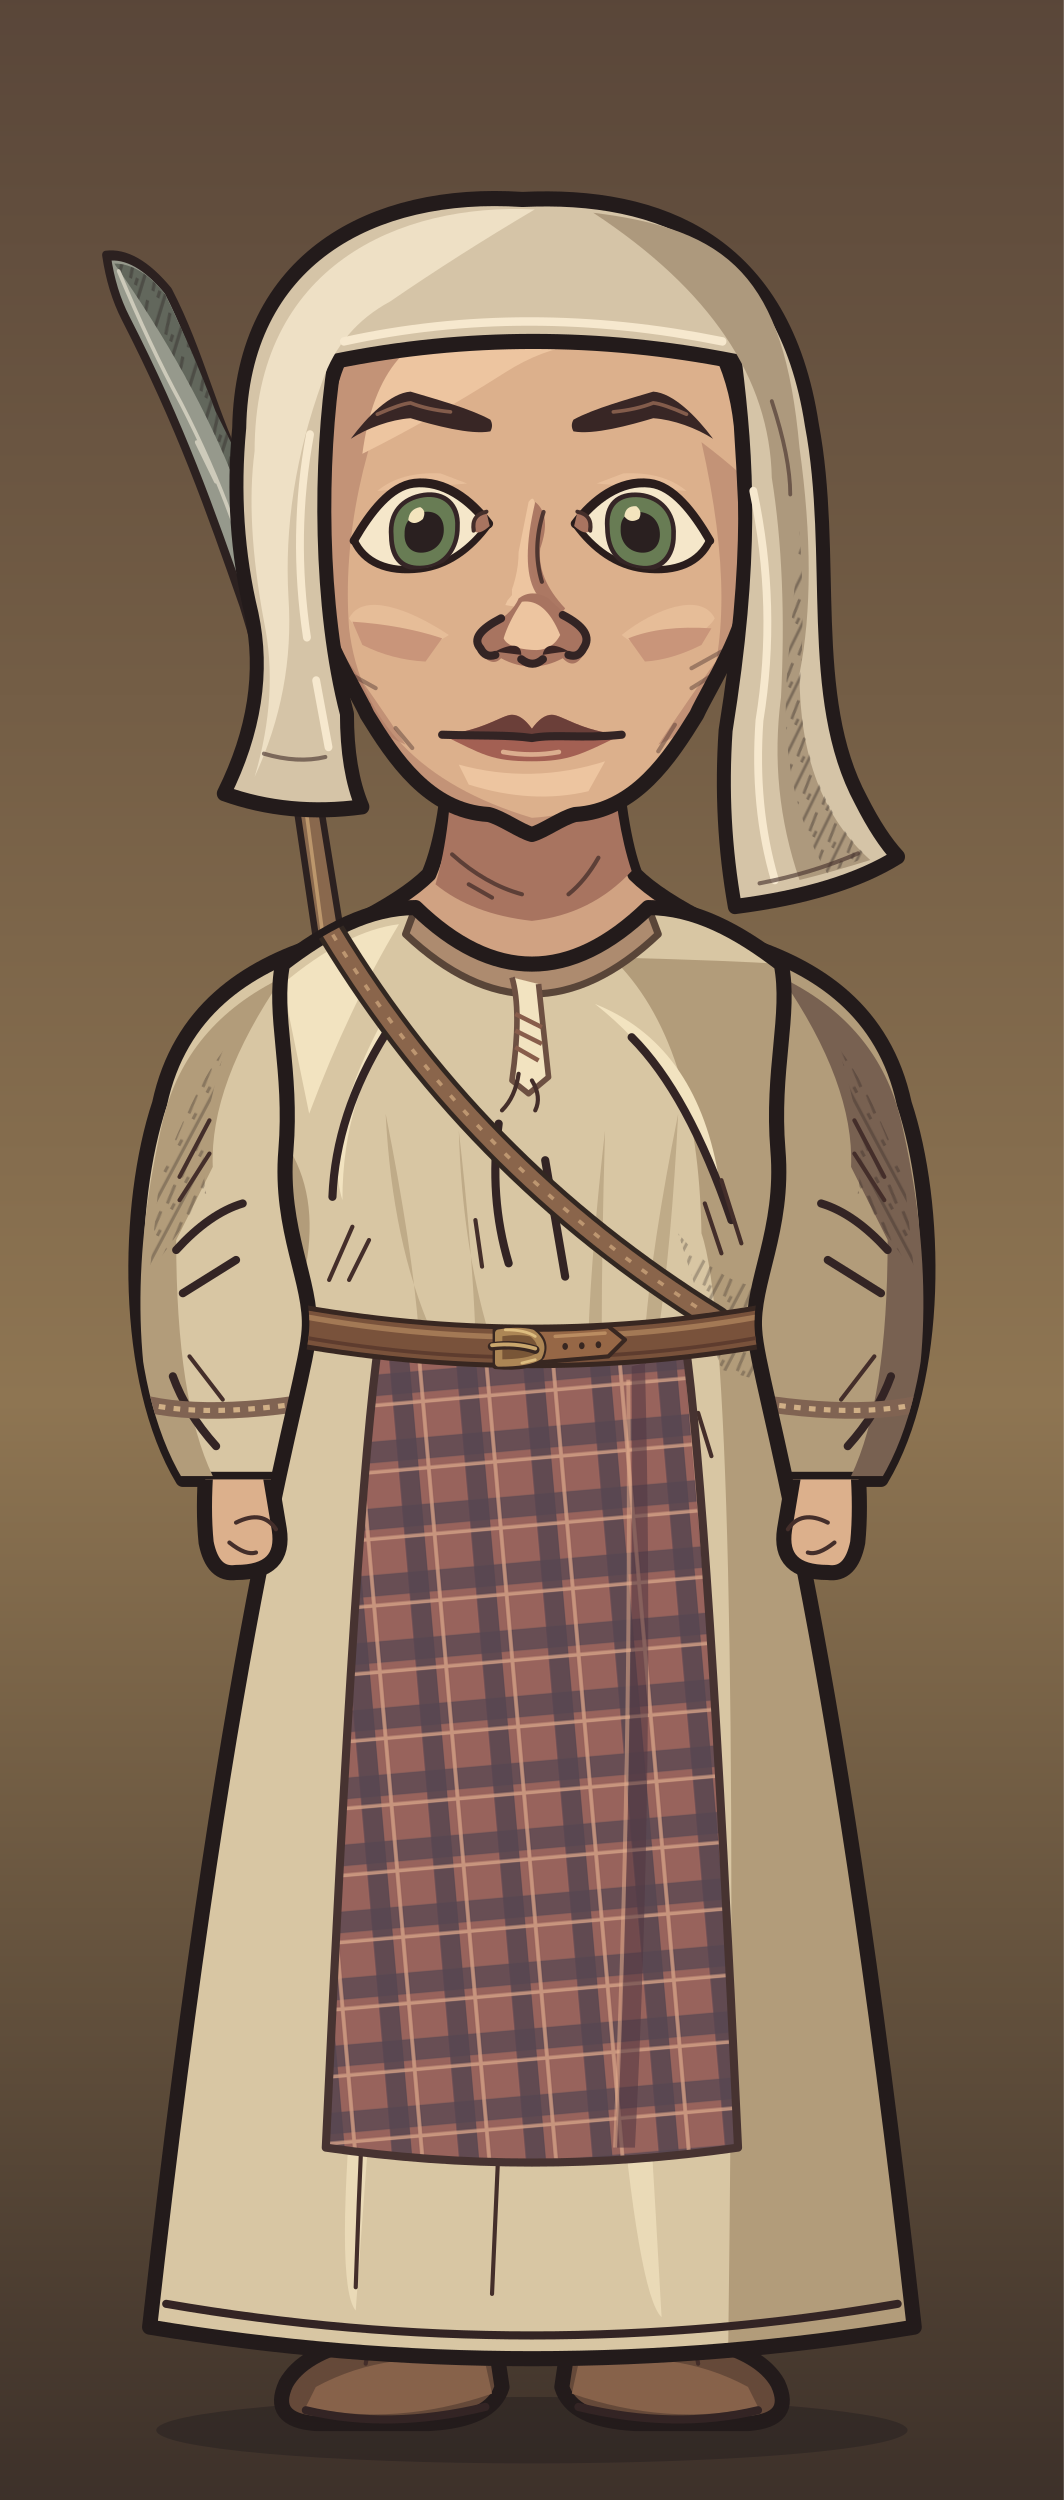
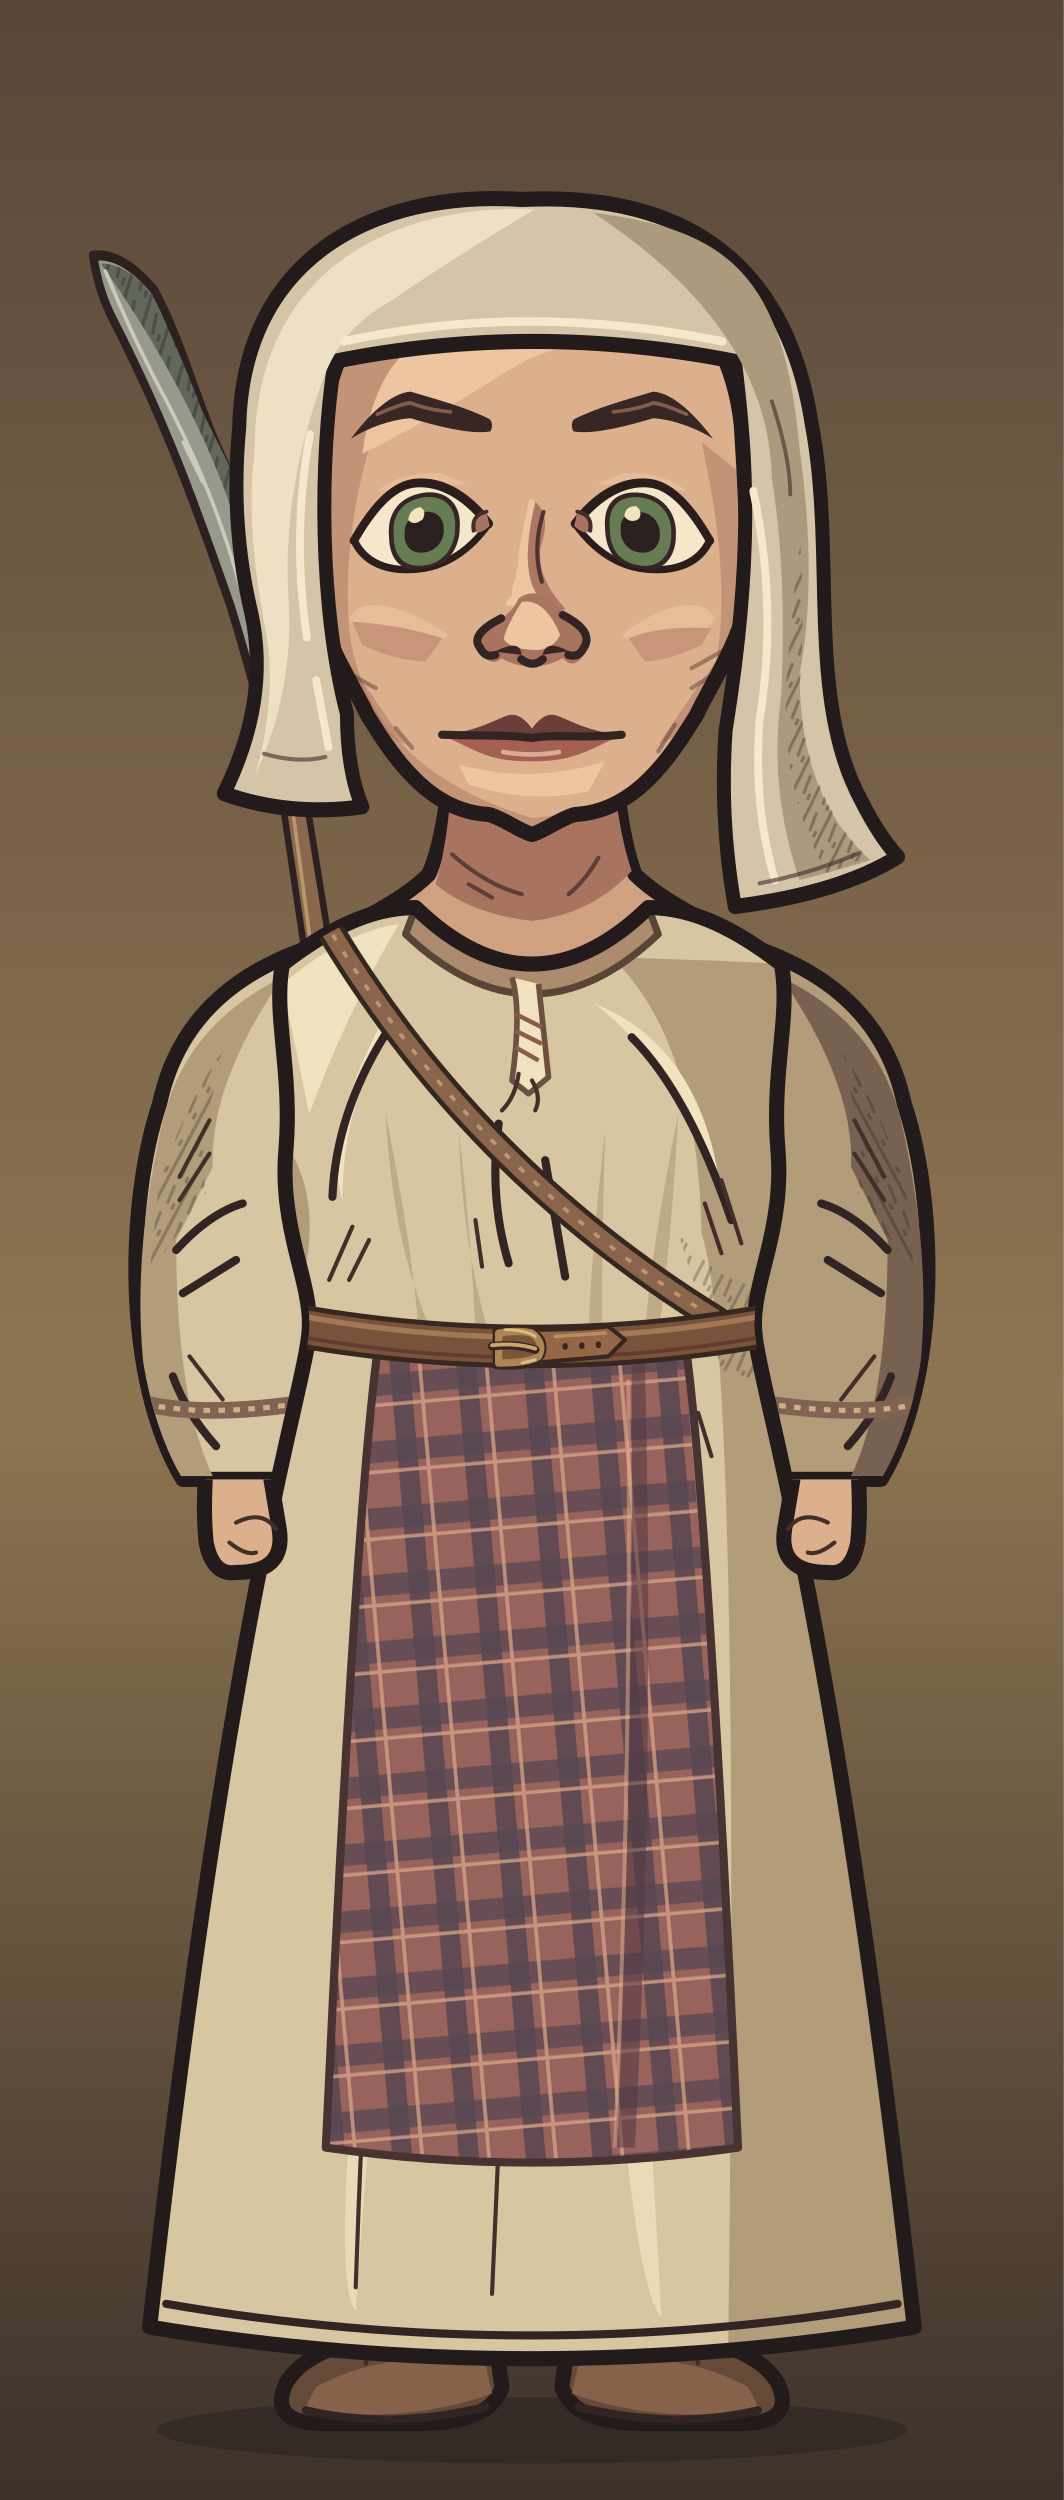
<svg xmlns="http://www.w3.org/2000/svg" xmlns:xlink="http://www.w3.org/1999/xlink" aria-labelledby="title" width="320" height="752" viewBox="0 0 320 752" role="img" data-belt="leather">
  <defs>
    <style>
      .edge {stroke:#231b1b;stroke-width:4.55;stroke-linecap:round;stroke-linejoin:round}
      .seam {fill:none;stroke:#332424;stroke-width:2.45;stroke-linecap:round;stroke-linejoin:round}
      .etch {fill:none;stroke:#442e2a;stroke-width:1.25;stroke-linecap:round}
      .hair-line {fill:none;stroke:#967661;stroke-width:1.45;stroke-linecap:round}
      .white {fill:#f5e7ca;stroke:#2a1d1c;stroke-width:2.65;stroke-linejoin:round}
      .label {fill:#efdfc1;font:600 20px Georgia,serif}
      .muted {fill:#b8aa96;font:13px 'Segoe UI',sans-serif}
      .section {fill:#dcbb8e;font:600 14px 'Segoe UI',sans-serif}
    </style>
    <linearGradient id="umber" x2="0" y2="1" gradientUnits="objectBoundingBox">
      <stop stop-color="#594639" />
      <stop offset=".56" stop-color="#8e7552" />
      <stop offset="1" stop-color="#3c3029" />
    </linearGradient>
    <linearGradient id="ash" x2="0" y2="1" gradientUnits="objectBoundingBox">
      <stop stop-color="#3b423d" />
      <stop offset=".56" stop-color="#7a7d67" />
      <stop offset="1" stop-color="#242b28" />
    </linearGradient>
    <linearGradient id="rose" x2="0" y2="1" gradientUnits="objectBoundingBox">
      <stop stop-color="#51404a" />
      <stop offset=".56" stop-color="#8a6972" />
      <stop offset="1" stop-color="#372c33" />
    </linearGradient>
    <pattern id="paper-grain" width="63" height="57" patternUnits="userSpaceOnUse">
      <path d="M1 16l2-1m21-4 5-2m16 7 6-1M12 32l3-1m16 11 4-1m20-14 4 1M4 51l5-1m41 0 9-2" fill="none" stroke="#231a1b" stroke-width=".85" opacity=".19" />
      <path d="M4 5l9-1m29 2 2-1M1 40l4-1m12 9 1-1m21-23 4-1m9 12 5-2" fill="none" stroke="#f0dbb5" stroke-width=".85" opacity=".23" />
      <path d="M16 19h.6m13-3h.7m28 6h.7m-39 15h.6m23 4h.6m-12 11h.7m29-39h.7" fill="none" stroke="#21191a" stroke-width="1.2" opacity=".28" stroke-linecap="round" />
    </pattern>
    <pattern id="ink-lines" width="7" height="9" patternUnits="userSpaceOnUse" patternTransform="rotate(28)">
      <path d="M1 -2V10m2.8-8 .6 6m1.9-1v5" stroke="#271d1d" stroke-width=".95" fill="none" opacity=".65" />
    </pattern>
    <radialGradient id="vignette" cx=".5" cy=".39" r=".72">
      <stop offset=".47" stop-color="#20191c" stop-opacity="0" />
      <stop offset="1" stop-color="#20191c" stop-opacity=".48" />
    </radialGradient>
    <g id="firs" fill="currentColor">
      <path d="M10 439Q15 379 12 300L9 220 15 146 15 54 19 80 21 147 28 230 25 326 29 439Z" />
      <path d="M17 169Q27 174 45 174L57 169 49 179 27 187 17 185                M18 194Q29 196 52 192L63 183 56 194 26 205 16 207                M15 225Q46 230 67 218L77 206 71 223 42 238 18 241                M17 252Q48 255 78 245L91 230 84 249 52 266 20 269                M14 282Q40 281 71 278L88 261 84 281 57 291 19 298                M19 312Q43 316 69 310L88 299 84 310 58 322 22 325" />
      <path d="M6 312 0 315V284L11 285M0 266 13 270V250L0 249M0 220 15 221 15 206 0 202                M0 180 16 181V167L0 165M0 141 15 150V138L0 133M0 112 17 127V118L0 104" />
      <path d="M64 440Q55 380 58 324L59 258 63 217 68 222 65 266 68 328 76 440Z                M63 291Q78 294 89 282L100 267 96 283 81 301 62 307                M63 323Q80 323 106 304L98 321 68 339                M63 316Q44 306 37 293L41 307 64 329Z" />
    </g>
    <g id="brambles" fill="none" stroke="currentColor" stroke-linecap="round" stroke-linejoin="round">
      <path stroke-width="3.8" d="M9 440Q13 401 21 380T26 333m-8 57Q39 375 43 352m-28 46Q6 377 0 376M41 440Q41 402 63 385m-20 44q26-6 39-30" />
      <path stroke-width="2" d="M23 364l14-13m-12 4-7-15m20 29 17-4m-15-1 1-11m13 49 2-17m2 14 18-5m-34 32q-12-10-17-10" />
    </g>
    <g id="night-scratches" fill="none" stroke="currentColor" stroke-width="1.2" stroke-linecap="round">
      <path d="M16 113q32-11 54-8m-30 9 16-3m184-40q19-4 44 1m-11 7 19 4                M24 335q33-3 68-16m-44 16 26-4m164-9q31 5 60-3m-39 8 38-3                M27 391q22-6 52-5m168 14q28-8 57-8m-40 11 24-4                M55 178l18-6m177 36 17 3m-12-4 17-1" />
    </g>
    <g id="shirt-setting">
      <rect width="320" height="440" fill="url(#umber)" />
      <path d="M50 217q24 8 64 1l-15 7-56 6m176-90q39-13 70-5l-26 4 28 2-64 6" fill="#856c54" opacity=".5" />
      <use xlink:href="#firs" style="color:#342827" opacity=".52" transform="translate(-26 8)" />
      <use xlink:href="#firs" style="color:#413128" opacity=".58" transform="translate(340 101) scale(-1 .81)" />
      <use xlink:href="#night-scratches" style="color:#dfbb87" opacity=".28" />
      <use xlink:href="#brambles" style="color:#291f22" opacity=".71" />
      <rect width="320" height="440" fill="url(#vignette)" />
      <rect width="320" height="440" fill="url(#paper-grain)" />
    </g>
    <g id="armor-setting">
      <rect width="320" height="440" fill="url(#ash)" />
      <path d="M42 173q49-4 68 3l-43 6 25 3-49 4m151 35q47 10 104-6l-26 14-62 8Z" fill="#707764" opacity=".48" />
      <use xlink:href="#firs" style="color:#27312c" opacity=".64" transform="translate(-36 30)" />
      <use xlink:href="#firs" style="color:#303833" opacity=".75" transform="translate(324 45) scale(-.86 1.03)" />
      <use xlink:href="#brambles" style="color:#252a27" opacity=".62" transform="translate(319 10) scale(-1 1)" />
      <use xlink:href="#night-scratches" style="color:#d8d8a9" opacity=".28" transform="translate(-2 21)" />
      <rect width="320" height="440" fill="url(#vignette)" />
      <rect width="320" height="440" fill="url(#paper-grain)" />
    </g>
    <g id="woman-setting">
      <rect width="320" height="440" fill="url(#rose)" />
      <path d="M44 235q40-4 76-1l-20 6-36 2 19 3-44 5m183-50q35 3 60-3l-24 9-31 2" fill="#775d65" opacity=".6" />
      <use xlink:href="#firs" style="color:#3b2b34" opacity=".58" transform="translate(-20 84) scale(.86 .91)" />
      <use xlink:href="#firs" style="color:#3d2e39" opacity=".68" transform="translate(327 54) scale(-.85 .98)" />
      <path d="M300 440q-2-82-6-173l-9-103 7-35 12 42 9 98 7 171Z                M294 195q-10-18-25-24l-15-1 13-4 11 2 18 15                M285 162q-13-22-34-27l-7 4 7-11 17 4 20 17                M303 242q-18-23-36-27l-13 3 15-9 11 2 21 15" fill="#3a2b33" opacity=".64" />
      <use xlink:href="#brambles" style="color:#2d2229" opacity=".8" transform="translate(12 6)" />
      <use xlink:href="#night-scratches" style="color:#e1b8a8" opacity=".28" transform="translate(0 7)" />
      <rect width="320" height="440" fill="url(#vignette)" />
      <rect width="320" height="440" fill="url(#paper-grain)" />
    </g>
    <pattern id="mail-rings" width="14" height="13" patternUnits="userSpaceOnUse" patternTransform="rotate(-7)">
      <path d="M-1 2q3-3 6 0 1 3-2 5Q0 8-1 5M6 2q3-3 6 0 1 3-2 5Q7 8 6 5M3 8q3-3 6 0 1 3-2 5-3 1-4-2M10 8q3-3 6 0" fill="none" stroke="#2d2c28" stroke-width="1.6" stroke-linecap="round" />
      <path d="M-.5 4q1.5-2 3-1m5 1q1.4-2 3-1M4 10q1.5-2 3-1m4 1q1.4-2 3-1" fill="none" stroke="#9a9b87" stroke-width="1.12" opacity=".78" stroke-linecap="round" />
    </pattern>
    <pattern id="armor-plates" width="47" height="24" patternUnits="userSpaceOnUse" patternTransform="translate(4 4) rotate(2)">
      <path d="M1 0l21 .7 1 18-3 3-17-1-1-4Zm24 1 19-1 2 15-3 7-19-2Z" fill="#85867a" stroke="#352e2a" stroke-width="1.75" stroke-linejoin="round" />
      <path d="M2 2l18 .2-.2 4L5 7 4 17Zm24 0 16-1 1 4-14 2-3 10Z" fill="#a9a58d" />
      <path d="M19 4l4 14-3 3-16-1 13-4Zm22 2 4 10-2 5-17-1 13-4Z" fill="#62655f" />
      <path d="M7 7l1-.5m6 12 3-2m16-7 5-1m-7 5 4-2" fill="none" stroke="#d0c0a0" stroke-width=".9" opacity=".76" />
      <path d="M6 12q2-2 2.7 1-1 2.2-2.7.5Zm12 1q1.8-2 2.4.6-1 2.6-2.5.8Zm11 1q1-2.2 2.8-1-.2 2.9-2.8 2.1Zm12-2q2.2-1.4 2.3.8-1 2.3-2.3.5Z" fill="#3c342d" />
    </pattern>
    <clipPath id="portrait-frame">
      <rect width="320" height="752" />
    </clipPath>
    <clipPath id="wardrobe-torso-mask">
      <path d="M125 273 C111 273 98 280 85 290 C82 305 88 322 86 346 C84 370 94 386 93 400 C92 418 70 476 45 700 Q160 719 275 700 C250 476 228 418 227 400 C226 386 236 370 234 346 C232 322 238 305 235 290 C222 280 209 273 195 273 Q160 307 125 273Z" />
    </clipPath>
    <clipPath id="wardrobe-sleeve-mask">
      <path d="M96 284C74 291 54 304 48 332C38 362 37 415 55 445H87Q114 406 114 336Z" />
    </clipPath>
    <clipPath id="face-shape-clip">
      <path d="M 160 73 C 191 73 219 90 223 128 C 224 143 225 164 225 177 C 225 189 213.19 207 209.55 215 C 201.55 228 191 244 173 245 C 169 246 163.6 250 160 251 C 156.4 250 151 246 147 245 C 129 244 118.45 228 110.45 215 C 106.81 207 95 189 95 177 C 95 164 96 143 97 128 C 101 90 129 73 160 73 Z" />
    </clipPath>
    <clipPath id="face-features-eye-left">
      <path d="M-21 0 C-16 -8 -10 -15 -3 -15 C6 -15 14 -8 19.5 0 C14 7 7 11 -1 11 C-11 11 -18 7 -21 0Z" />
    </clipPath>
    <clipPath id="face-features-eye-right">
      <path d="M-21 0 C-16 -8 -10 -15 -3 -15 C6 -15 14 -8 19.5 0 C14 7 7 11 -1 11 C-11 11 -18 7 -21 0Z" />
    </clipPath>
    <clipPath id="face-features-nose-bridge">
      <path d="M154 144H167V179L172 185V187H149V185L154 179Z" />
    </clipPath>
    <clipPath id="full-costume-hands-clip">
      <rect x="0" y="445" width="320" height="307" />
    </clipPath>
  </defs>
  <g data-part="full-costume">
    <rect width="320" height="752" fill="url(#umber)" />
    <ellipse cx="160" cy="731" rx="113" ry="10" fill="#261f20" opacity=".5" />
    <g data-part="back-weapon" data-style="eur_east_angkor_phkak">
-       <g transform="matrix(1 0 0.17 1.17 108.1 332)">
+       <g transform="matrix(1 0 0.17 1.17 104.1 332)">
        <path d="M-6-96L1-96L2.9 6Q4 20 6.8 34L22 111Q21 116 14 114L-.8 34Q-3.3 20-5.65 6Z" fill="#89684d" stroke="#2c2120" stroke-width="2" stroke-linecap="round" stroke-linejoin="round" data-part="back-shaft" />
        <path d="M-3-91L-4-16M-2 16Q-.5 24 1.5 34L15.5 108M11 68l4.5 23" fill="none" stroke="#bc976c" stroke-width="1.1" stroke-linecap="round" stroke-linejoin="round" />
        <path d="M-7-86Q-9-107-13-128C-19-153-24-174-36-202Q-39-209-39-218Q-30-219-22-209C-15-193-14-177-7-161Q-1-149 3-140Q3-116 2-88Z" fill="#96998c" stroke="#2c2120" stroke-width="2.6" stroke-linecap="round" stroke-linejoin="round" />
        <path d="M-37-216Q-29-216-23-208Q-17-193-13-178L1-144L0-90L-3-90Q-2-129-10-159Q-18-187-37-216Z" fill="#62675c" />
        <path d="M-37-216Q-29-216-23-208Q-17-193-13-178L1-144L0-90L-3-90Q-2-129-10-159Q-18-187-37-216Z" fill="url(#ink-lines)" opacity="0.52" />
        <path d="M-36-214Q-30-195-23-180Q-10-150-8-121l3 29M-20-170l4 10" fill="none" stroke="#cdcaba" stroke-width="1.15" stroke-linecap="round" stroke-linejoin="round" />
        <path d="M-7-91L2-92L3-85L-7-84Z" fill="#6e5838" stroke="#2c2120" stroke-width="1.6" stroke-linecap="round" stroke-linejoin="round" />
      </g>
    </g>
    <g>
      <g transform="translate(9 0)">
        <path d="M99 689Q119 683 138 691L142 718Q139 728 120 729H86Q72 728 77 717Q82 708 99 704Z" fill="#654939" class="edge" />
        <path d="M86 718Q108 706 137 711L139 720Q110 730 83 724Z" fill="#87624a" />
        <path d="M101 711L103 700Q115 704 136 707" class="etch" />
        <path d="M83 725Q108 731 137 724" class="seam" />
      </g>
    </g>
    <g transform="translate(320 0) scale(-1 1)">
      <g transform="translate(9 0)">
        <path d="M99 689Q119 683 138 691L142 718Q139 728 120 729H86Q72 728 77 717Q82 708 99 704Z" fill="#654939" class="edge" />
        <path d="M86 718Q108 706 137 711L139 720Q110 730 83 724Z" fill="#87624a" />
        <path d="M101 711L103 700Q115 704 136 707" class="etch" />
        <path d="M83 725Q108 731 137 724" class="seam" />
      </g>
    </g>
  </g>
  <g clip-path="url(#portrait-frame)">
    <g data-part="neck">
      <g id="face-shape-neck">
        <path d="M 136 219 Q 135 249 129 263 Q 122 270 106 278 L 123 301 197 301 214 278 Q 198 270 191 263 Q 186 250 184 219 Z" fill="#d0a282" class="edge" />
        <path d="M 136 224 184 224 Q 185 247 190 262 Q 178 275 160 277 Q 142 275 131 266 Q 136 249 136 224 Z" fill="#a87460" />
        <path d="M 136 257 q 10 9 21 12 m -16 -3 7 4 m 32 -12 q -4 7 -9 11" class="etch" opacity=".75" />
      </g>
    </g>
    <g id="wardrobe-outfit-nw_nov_womens_rubakha" data-outfit="nw_nov_womens_rubakha">
      <path d="M96 284C74 291 54 304 48 332C38 362 37 415 55 445H87Q114 406 114 336Z" fill="#d8c6a3" class="edge" data-part="sleeve-outline" data-side="left" />
      <g data-part="sleeve-left" clip-path="url(#wardrobe-sleeve-mask)">
        <path d="M49 337 Q56 308 85 294 Q63 326 64 351 L53 373 Q53 421 64 444 H50 Q35 397 49 337Z" fill="#b29c7a" />
        <path d="M48 354 Q59 326 68 315 Q59 342 62 359 L45 383Z" fill="url(#ink-lines)" opacity=".44" />
        <path d="M53 376 q10 -11 20 -14 m-18 27 16 -10 M52 414 q4 11 13 21" class="seam" />
        <path d="M54 354 l9 -17 m-9 24 9 -14 m-6 61 10 13" class="etch" />
        <path d="M39 421 Q61 428 103 420" fill="none" stroke="#806352" stroke-width="5" />
        <path d="M39 421 Q61 428 103 420" fill="none" stroke="#d0af86" stroke-width="1.55" stroke-dasharray="2 2.5" />
      </g>
      <g transform="translate(320 0) scale(-1 1)">
        <path d="M96 284C74 291 54 304 48 332C38 362 37 415 55 445H87Q114 406 114 336Z" fill="#b29c7a" class="edge" data-part="sleeve-outline" data-side="right" />
        <g data-part="sleeve-right" clip-path="url(#wardrobe-sleeve-mask)">
          <path d="M49 337 Q56 308 85 294 Q63 326 64 351 L53 373 Q53 421 64 444 H50 Q35 397 49 337Z" fill="#786151" />
          <path d="M48 354 Q59 326 68 315 Q59 342 62 359 L45 383Z" fill="url(#ink-lines)" opacity=".44" />
          <path d="M53 376 q10 -11 20 -14 m-18 27 16 -10 M52 414 q4 11 13 21" class="seam" />
          <path d="M54 354 l9 -17 m-9 24 9 -14 m-6 61 10 13" class="etch" />
          <path d="M39 421 Q61 428 103 420" fill="none" stroke="#806352" stroke-width="5" />
          <path d="M39 421 Q61 428 103 420" fill="none" stroke="#d0af86" stroke-width="1.55" stroke-dasharray="2 2.5" />
        </g>
      </g>
      <path d="M125 273 C111 273 98 280 85 290 C82 305 88 322 86 346 C84 370 94 386 93 400 C92 418 70 476 45 700 Q160 719 275 700 C250 476 228 418 227 400 C226 386 236 370 234 346 C232 322 238 305 235 290 C222 280 209 273 195 273 Q160 307 125 273Z" fill="#d8c6a3" />
      <g data-part="torso" clip-path="url(#wardrobe-torso-mask)">
        <path d="M85 296 Q104 280 120 278 Q105 303 93 335Z" fill="#f2e3c0" />
        <path d="M184 288 Q222 289 235 290 L280 710 H219 Q223 405 211 371 Q210 313 184 288Z" fill="#b29c7a" />
        <path d="M86 344 Q96 359 92 381 L77 402 L69 359Z" fill="#b29c7a" />
        <path d="M204 371 Q220 390 232 386 L231 416 L217 412Z" fill="url(#ink-lines)" opacity=".42" />
        <path d="M120 307 Q103 329 103 361 Q97 342 114 309Z M179 302 Q209 314 216 353 Q203 321 179 302Z" fill="#f2e3c0" />
        <path d="M133 412Q124 460 107 695Q94 680 133 412Z M174 418Q185 444 199 697Q185 684 174 418Z" fill="#f2e3c0" opacity=".68" />
        <path d="M134 423Q114 480 107 688 M158 447Q157 490 148 690" class="etch" />
        <path d="M50 693Q160 712 270 693" class="seam" />
        <path d="M116 311 Q101 335 100 360 M190 312 Q207 329 220 367 M150 338 q-3 22 3 42 m11 -31 6 35 M184 420q5 12 6 24" class="seam" />
        <path d="M106 369 l-7 16 m12 -12 -6 12 M217 355 l6 19 m-11 -12 5 15 M143 367 l2 14 m65 44 4 13" class="etch" />
        <path d="M125 273 Q160 307 195 273 l3 8 Q160 317 122 281Z" fill="#ad8b6f" stroke="#594538" stroke-width="2.15" stroke-linejoin="round" />
        <path d="M154 294Q157 304 154 325l5 4 6-5-3-28" fill="#f2e3c0" stroke="#6d5042" stroke-width="1.7" stroke-linejoin="round" />
        <path d="M155 305l8 4m-8 1 8 4m-8 1 7 4" fill="none" stroke="#885d4b" stroke-width="1.35" />
        <path d="M156 323Q155 330 151 334 M160 325Q163 330 161 334" class="etch" />
        <path d="M116 335 Q124 375 126 401 L130 401 Q118 374 116 335Z" fill="#b29c7a" opacity="0.66" />
        <path d="M138 340 Q142 375 143 401 L147 401 Q139 374 138 340Z" fill="#b29c7a" opacity="0.66" />
        <path d="M182 340 Q178 375 177 401 L181 401 Q181 374 182 340Z" fill="#b29c7a" opacity="0.66" />
        <path d="M204 335 Q196 375 194 401 L198 401 Q202 374 204 335Z" fill="#b29c7a" opacity="0.66" />
        <g data-part="checked-waist-panel">
          <defs>
            <pattern id="wardrobe-nw-checked-waist-panel-weave" width="20" height="20" patternUnits="userSpaceOnUse" patternTransform="rotate(-5)">
              <rect width="20" height="20" fill="#98635c" />
              <path d="M4 0V20" fill="none" stroke="#564550" stroke-width="6" opacity="0.84" />
              <path d="M0 5H20" fill="none" stroke="#564550" stroke-width="6.5" opacity="0.72" />
              <path d="M10 0V20 M0 11H20" fill="none" stroke="#d5a186" stroke-width="1.1" opacity="0.78" />
            </pattern>
          </defs>
          <path d="M114 403 Q160 413 206 403 Q213 452 222 646 Q160 655 98 646 Q107 452 114 403Z" fill="url(#wardrobe-nw-checked-waist-panel-weave)" stroke="#473331" stroke-width="2.45" stroke-linejoin="round" />
          <path d="M190 411Q191 529 185 646h6Q197 530 194 410Z" fill="#4f3540" opacity="0.54" />
          <path d="M189 415Q190 530 185 646" fill="none" stroke="#e0ab8c" stroke-width="1.2" opacity="0.53" />
        </g>
      </g>
      <path d="M125 273 C111 273 98 280 85 290 C82 305 88 322 86 346 C84 370 94 386 93 400 C92 418 70 476 45 700 Q160 719 275 700 C250 476 228 418 227 400 C226 386 236 370 234 346 C232 322 238 305 235 290 C222 280 209 273 195 273 Q160 307 125 273Z" fill="none" class="edge" />
    </g>
    <g data-part="shoulder-strap" data-style="eur_east_angkor_phkak" clip-path="url(#wardrobe-torso-mask)">
      <path d="M97 276 Q141 351 215.61 397" fill="none" stroke="#322721" stroke-width="8.4" stroke-linecap="round" />
      <path d="M97 276 Q141 351 215.61 397" fill="none" stroke="#8a654b" stroke-width="5.5" stroke-linecap="round" />
      <path d="M97 276 Q141 351 215.61 397" fill="none" stroke="#bd9670" stroke-width="1.1" stroke-dasharray="2 4" />
    </g>
    <g id="face-shape">
      <path d="M 160 73 C 191 73 219 90 223 128 C 224 143 225 164 225 177 C 225 189 213.19 207 209.55 215 C 201.55 228 191 244 173 245 C 169 246 163.6 250 160 251 C 156.4 250 151 246 147 245 C 129 244 118.45 228 110.45 215 C 106.81 207 95 189 95 177 C 95 164 96 143 97 128 C 101 90 129 73 160 73 Z" fill="#dcb08c" />
      <g clip-path="url(#face-shape-clip)">
        <path d="M 70 141 Q 104 91 123 103 Q 102 148 105 189 Q 110 231 160 246 Q 192 244 211 214 Q 223 186 211 133 Q 235 151 250 174 L 250 265 70 265 Z" fill="#c39377" />
        <path d="M 109 136.5 Q 114 99 142 98 Q 173 89 195 107 Q 174 98 152 112 Q 130 126 109 136.5 Z" fill="#edc5a0" />
        <g transform="translate(160 0) scale(-1 1)">
          <path d="M 25 191 C 37 183 51 178 55 186 C 51 193 34 197.667 25 191 Z" fill="#edc5a0" opacity=".605" />
          <path d="M 27 192 Q 39 188 54 187 L 51 194 Q 42 198.5 32 199 Z" fill="#c9957a" />
          <path d="M 56 198 Q 48 209 38 224 Q 52 218 62 202 Z" fill="#a87460" opacity=".51" />
        </g>
        <g transform="translate(160 0) scale(1 1)">
          <path d="M 27 191 C 37 183 51 178 55 186 C 51 193 34 197.667 27 191 Z" fill="#edc5a0" opacity=".605" />
          <path d="M 29 192 Q 39 188 54 189 L 51 194 Q 42 198.5 34 199 Z" fill="#c9957a" />
          <path d="M 56 198 Q 48 209 38 224 Q 52 218 62 202 Z" fill="#a87460" opacity=".51" />
        </g>
        <path d="M 92 183 Q 99 211 120 232 L 132 247 119 248 Q 98 234 85 212 Z M 229 184 Q 224 217 203 241 L 193 250 209 247 Q 230 233 240 211 Z" fill="url(#ink-lines)" opacity=".42" />
        <path d="M 138 230 Q 160 236 182 229 L 177 238 Q 160 242 141 236 Z" fill="#edc5a0" />
        <path d="M 104 202 l 9 5 m -8 1 6 4 m 97 -11 9 -5 m -9 11 8 -5 m -97 17 5 6 m 74 1 5 -8" class="etch" opacity=".42" />
      </g>
      <path d="M 160 73 C 191 73 219 90 223 128 C 224 143 225 164 225 177 C 225 189 213.19 207 209.55 215 C 201.55 228 191 244 173 245 C 169 246 163.6 250 160 251 C 156.4 250 151 246 147 245 C 129 244 118.45 228 110.45 215 C 106.81 207 95 189 95 177 C 95 164 96 143 97 128 C 101 90 129 73 160 73 Z" fill="none" class="edge" />
    </g>
    <g clip-path="url(#face-shape-clip)">
      <g data-part="eyes">
        <g transform="matrix(1 -0.12 0 1 127.5 160)">
          <path d="M-14 -14 Q-7 -19 5 -17 L13 -13" fill="#edc5a0" opacity=".65" />
          <path d="M-21 0 C-16 -8 -10 -15 -3 -15 C6 -15 14 -8 19.5 0 C14 7 7 11 -1 11 C-11 11 -18 7 -21 0Z" class="white" style="stroke-width:2.15" />
          <g clip-path="url(#face-features-eye-left)">
            <g transform="translate(0 0) scale(1 1)">
              <path d="M-9.8 0 C-10.4 -7 -6.6 -10.9 0 -11.1 C6.1 -11.2 10.5 -7 10.1 -.3 C10.2 5.9 6.4 11 0 10.8 C-6.1 10.7 -9.7 7.2 -9.8 0Z" fill="#687c54" stroke="#352526" stroke-width="1.4" />
              <path d="M-5.8 -.2C-5.9-3.8-3.5-6 .1-6 3.8-6 6-3.6 6 .1 6 3.9 3.3 6.3-.2 6.2-3.9 6.1-6 3.3-5.8-.2Z" fill="#2a2020" />
              <path d="M-4.7-4.1Q-4.4-7.4-1.1-7.6 .9-6.3-.3-3.9-2.9-2-4.7-4.1Z" fill="#f3e4bd" />
            </g>
          </g>
          <path d="M-21 0 C-16 -8 -10 -15 -3 -15 C6 -15 14 -8 19.5 0" fill="none" stroke="#2a1d1c" stroke-width="2.65" stroke-linecap="round" />
          <path d="M18.8 -3.8 Q14.2 -3.4 15 1.4 Q16.5 3.2 19.8 .6Z" fill="#a87460" />
          <path d="M18.8 -3.8 Q14.2 -3.4 15 1.4" class="etch" />
        </g>
        <g transform="matrix(-1 -0.12 0 1 192.5 160)">
          <path d="M-14 -14 Q-7 -19 5 -17 L13 -13" fill="#edc5a0" opacity=".65" />
          <path d="M-21 0 C-16 -8 -10 -15 -3 -15 C6 -15 14 -8 19.5 0 C14 7 7 11 -1 11 C-11 11 -18 7 -21 0Z" class="white" style="stroke-width:2.15" />
          <g clip-path="url(#face-features-eye-right)">
            <g transform="translate(0 0) scale(-1 1)">
              <path d="M-9.8 0 C-10.4 -7 -6.6 -10.9 0 -11.1 C6.1 -11.2 10.5 -7 10.1 -.3 C10.2 5.9 6.4 11 0 10.8 C-6.1 10.7 -9.7 7.2 -9.8 0Z" fill="#687c54" stroke="#352526" stroke-width="1.4" />
              <path d="M-5.8 -.2C-5.9-3.8-3.5-6 .1-6 3.8-6 6-3.6 6 .1 6 3.9 3.3 6.3-.2 6.2-3.9 6.1-6 3.3-5.8-.2Z" fill="#2a2020" />
              <path d="M-4.7-4.1Q-4.4-7.4-1.1-7.6 .9-6.3-.3-3.9-2.9-2-4.7-4.1Z" fill="#f3e4bd" />
            </g>
          </g>
          <path d="M-21 0 C-16 -8 -10 -15 -3 -15 C6 -15 14 -8 19.5 0" fill="none" stroke="#2a1d1c" stroke-width="2.65" stroke-linecap="round" />
          <path d="M18.8 -3.8 Q14.2 -3.4 15 1.4 Q16.5 3.2 19.8 .6Z" fill="#a87460" />
          <path d="M18.8 -3.8 Q14.2 -3.4 15 1.4" class="etch" />
        </g>
      </g>
      <g data-part="brows">
        <g transform="matrix(1 0 0 1 127.5 129)">
          <path d="M-22 3 C-17 -3.76 -10 -10.8 -4 -11.2 C3 -9.1 14 -6.1 20 -2.76 Q21 -1 20 0.76 C14 1.9 3 -1.1 -4 -3.2 C-10 -2.8 -17 -0.24 -22 3Z" fill="#382625" />
          <path d="M-14 -4.4 Q-7 -7.5 -4 -7.8 Q1 -5.8 8 -5.1" fill="none" stroke="#835c4b" stroke-width="1.1" stroke-linecap="round" />
        </g>
        <g transform="matrix(-1 0 0 1 192.5 129)">
          <path d="M-22 3 C-17 -3.76 -10 -10.8 -4 -11.2 C3 -9.1 14 -6.1 20 -2.76 Q21 -1 20 0.76 C14 1.9 3 -1.1 -4 -3.2 C-10 -2.8 -17 -0.24 -22 3Z" fill="#382625" />
          <path d="M-14 -4.4 Q-7 -7.5 -4 -7.8 Q1 -5.8 8 -5.1" fill="none" stroke="#835c4b" stroke-width="1.1" stroke-linecap="round" />
        </g>
      </g>
      <g data-part="nose">
        <g clip-path="url(#face-features-nose-bridge)">
          <path d="M159 151 Q161 148 161 154 Q157 169 162 177 L158 183 152 182 Q156 174 156 166Z" fill="#edc5a0" />
          <path d="M161 151 Q166 155 162.5 165 Q161.5 174 170 183 L167 187 161 178 Q156.5 170 161 151Z" fill="#a87460" opacity=".93" />
          <path d="M163.5 154 Q160 165 163 175" class="etch" opacity=".9" />
        </g>
        <path d="M156 180 Q160 177 165 180 C167 182 169.28 184 174 188 Q178 192 176 196 Q173 202 169.28 198 Q160 203 150.72 198 Q148 201 144 196 Q142 192 146 189 Q154 185 156 180Z" fill="#a87460" />
        <path d="M157 181 Q164 180 168.5 191 Q165.95 196 160 195.5 Q152.775 195 151.5 192 Q153 187 157 181Z" fill="#edc5a0" />
        <path d="M150.72 186 Q141 191 144.5 195 Q146 198 149 197 M169.28 185 Q179 190 175.5 195 Q174 198 171 197" class="seam" />
        <path d="M148.8 196 q8 -4 8 1 q-8 -1 -8 -1Z M163.2 197 q1 -5 8 -1 q-2 0 -8 1Z" fill="#3b2524" />
        <path d="M156.8 198.3 Q160.25 201 163.3 198.3" class="seam" />
      </g>
      <g data-part="mouth">
        <path d="M133 221 C145.15 220 151 215 154 215 Q157 215 160 219.2 Q163 215 166 215 C169 215 174.85 220 187 221 C174.85 227 171 229 160 229 C148 229 145.15 227 133 221Z" fill="#a36053" />
        <path d="M133 221 C145.15 220 151 215 154 215 Q157 215 160 219.2 Q163 215 166 215 C169 215 174.85 220 187 221 C174.85 222.25 167 220.7 160 222 C153 221 145.15 221.4 133 221Z" fill="#56322f" opacity=".72" />
        <path d="M133 221 C145.15 221.4 153 221 160 222 C167 220.7 174.85 222.25 187 221" class="seam" />
        <path d="M151.36 226.2 Q160 227.7 168.1 226.2" fill="none" stroke="#edc5a0" stroke-width="1.4" stroke-linecap="round" opacity=".76" />
      </g>
    </g>
    <g id="headgear-nw_nov_plain_veil">
      <g transform="matrix(0.926 0 0 1 11.765 -4.3)">
        <path d="M65 133 C66 82.3 108 61.3 157 64.3 C202 62.3 242 77.3 251 132 C259 171 249 214 267 245 Q273 256 279 262 Q260 273 226 277 Q221 251 223 224 C232 172 230 143 226 113 Q160 101 96 113 C91 143 91 187 100 219 Q100 236 105 247 Q81 250 60 243 Q75 215 69 189 Q62 162 65 133 Z" fill="#d5c4a7" class="edge" />
        <path d="M70 140 C70 84.3 117 65.3 161 67.3 Q136 81 114 95 Q98 103 92 119 Q79 152 81 184 Q83 212 70 238 Q78 213 73 191 Q67 161 70 140 Z" fill="#eee0c5" />
        <path d="M180 68.3 C224 73.3 242 87.3 247 139 Q253 179 247 207 Q247 244 270 263 Q256 267 247 269 Q237 242 241 214 Q243 177 238 148 Q237 103 180 68.3 Z" fill="#ad997d" />
        <path d="M247 164 Q249 190 247 212 Q249 244 269 262 L256 267 Q240 242 243 206 Z" fill="url(#ink-lines)" opacity=".53" />
        <path d="M99 107 Q158 95 222 107 M88 135 Q82 165 87 196 M90 209 L94 229 M232 152 Q240 187 234 221 Q232 247 239 269" fill="none" stroke="#f6e8ce" stroke-width="2.55" stroke-linecap="round" stroke-linejoin="round" />
        <path d="M73 231 Q84 234 93 232 M234 270 Q251 267 266 261 M238 125 Q244 142 244 153" class="etch" opacity=".62" />
      </g>
    </g>
  </g>
  <g data-part="waist-accessories">
    <g data-part="belt" data-style="leather" clip-path="url(#wardrobe-torso-mask)" data-material-slot="belt">
      <path d="M85 398Q160 412 235 398" fill="none" stroke="#382721" stroke-width="13.1" stroke-linecap="round" stroke-linejoin="round" data-material-surface="fixed" />
      <path d="M85 398Q160 412 235 398" fill="none" stroke="#79523b" stroke-width="10.1" stroke-linecap="round" stroke-linejoin="round" data-material-surface="base" />
      <path d="M87 395.2Q160 409.2 233 395.2" fill="none" stroke="#a37955" stroke-width="1.65" stroke-linecap="round" stroke-linejoin="round" data-material-surface="light" />
      <path d="M86 401.3Q160 415.3 234 401.3" fill="none" stroke="#5e3c2e" stroke-width="1.15" stroke-linecap="round" stroke-linejoin="round" data-material-surface="shade" />
      <path d="M160 400Q174 400 183 399l5 4-5 5-23 2Z" fill="#966746" stroke="#382721" stroke-width="1.25" stroke-linecap="round" stroke-linejoin="round" data-material-surface="base" />
      <path d="M167 402l15-1" fill="none" stroke="#ba8c61" stroke-width="1.05" stroke-linecap="round" stroke-linejoin="round" data-material-surface="light" />
      <ellipse cx="170" cy="405" rx="0.85" ry="1.05" fill="#382721" data-material-surface="fixed" />
      <ellipse cx="175" cy="404.8" rx="0.85" ry="1.05" fill="#382721" data-material-surface="fixed" />
      <ellipse cx="180" cy="404.5" rx="0.85" ry="1.05" fill="#382721" data-material-surface="fixed" />
      <g transform="translate(156 405) scale(1)">
        <path d="M-7 -5Q-1 -6 4 -5Q9 -2 7 3Q4 7 -7 6Z" fill="#795637" stroke="#382721" stroke-width="1.65" stroke-linecap="round" stroke-linejoin="round" data-material-surface="fixed" />
        <path d="M-6 -4Q0 -5 4 -4Q8 -1 6 3Q3 5 -6 5Z" fill="none" stroke="#ac8655" stroke-width="2.2" stroke-linecap="round" stroke-linejoin="round" data-material-surface="fixed" />
        <path d="M-4 -5Q2 -5 5 -3M5 4l-4 1" fill="none" stroke="#ddbd80" stroke-width="0.85" stroke-linecap="round" stroke-linejoin="round" data-material-surface="fixed" />
        <path d="M-8 0q7 -1 13 1" fill="none" stroke="#382721" stroke-width="2.55" stroke-linecap="round" stroke-linejoin="round" data-material-surface="fixed" />
        <path d="M-8 -.35q7 -.8 13 1" fill="none" stroke="#c9a76d" stroke-width="1.15" stroke-linecap="round" stroke-linejoin="round" data-material-surface="fixed" />
      </g>
    </g>
  </g>
  <g data-part="handheld-equipment">
    <g data-part="hands" clip-path="url(#full-costume-hands-clip)">
      <g>
        <path d="M62 441 Q61 454 62 464 Q64 474 71 473Q86 473 84 460 L81 442Z" fill="#dcb08c" class="edge" data-part="hand" />
        <path d="M71 458Q79 454 83 460 M69 464q5 4 8 3" class="etch" />
      </g>
      <g transform="translate(320 0) scale(-1 1)">
        <path d="M62 441 Q61 454 62 464 Q64 474 71 473Q86 473 84 460 L81 442Z" fill="#dcb08c" class="edge" data-part="hand" />
        <path d="M71 458Q79 454 83 460 M69 464q5 4 8 3" class="etch" />
      </g>
    </g>
  </g>
</svg>
